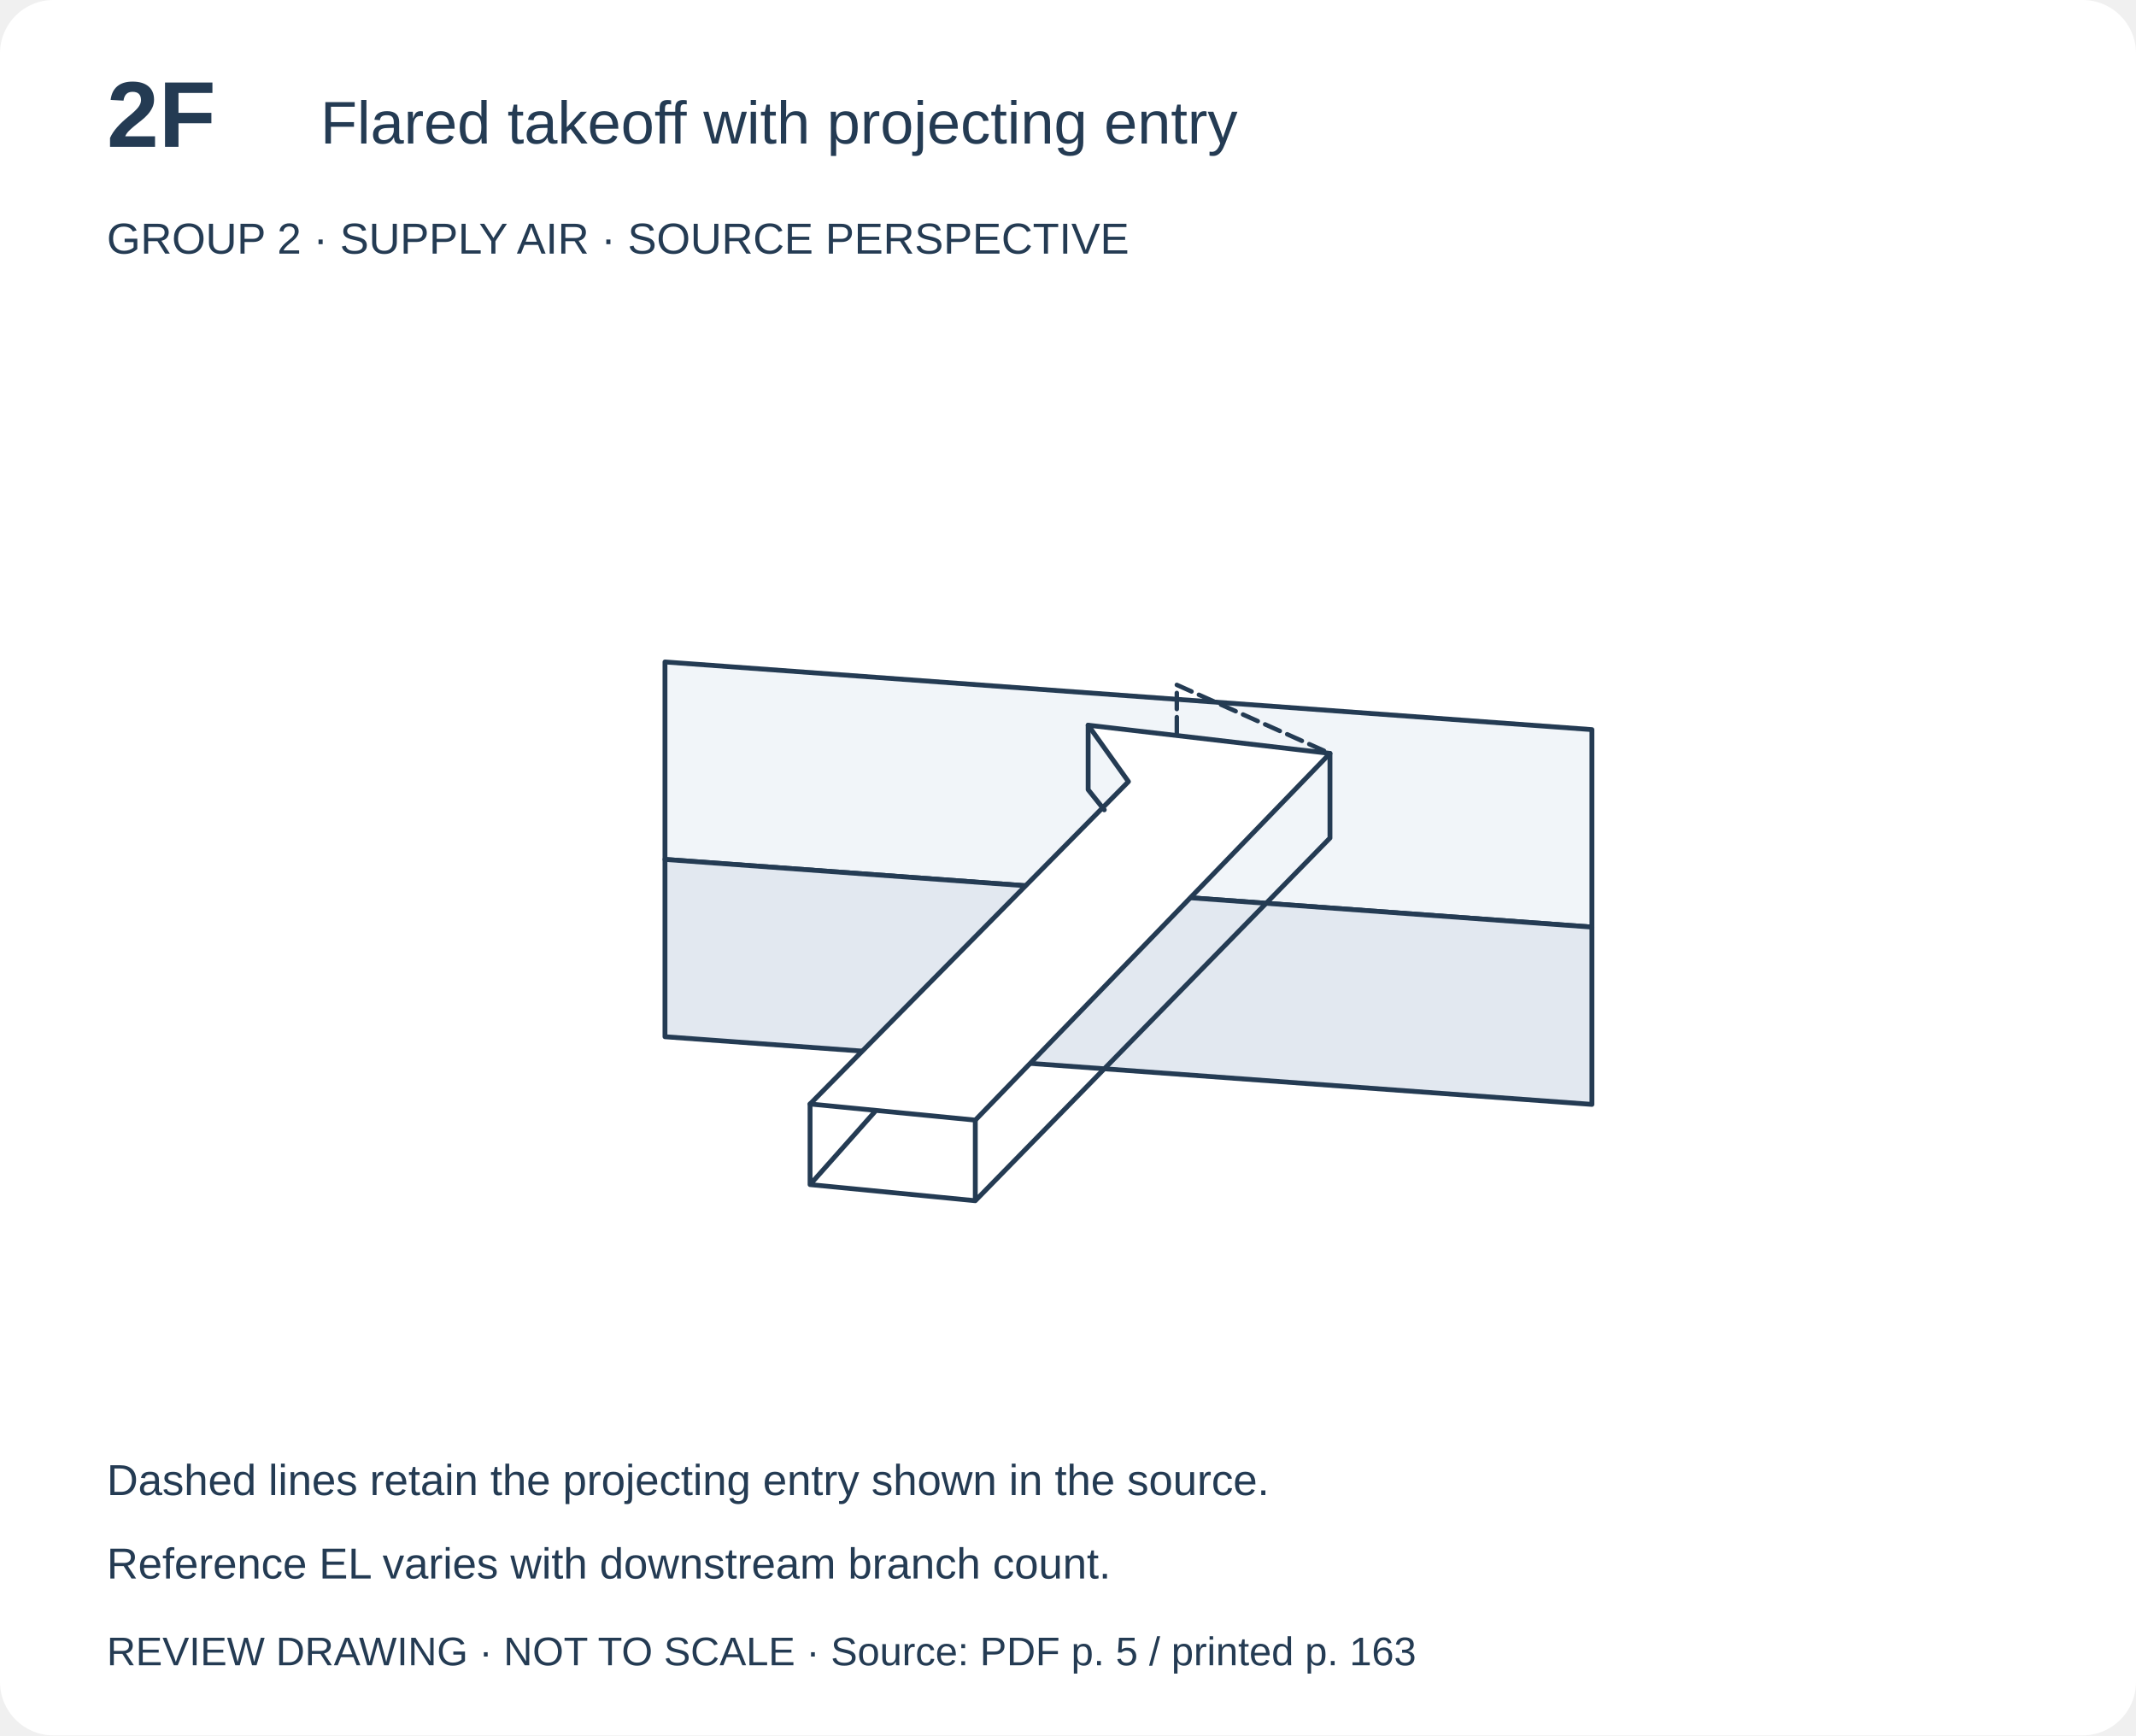
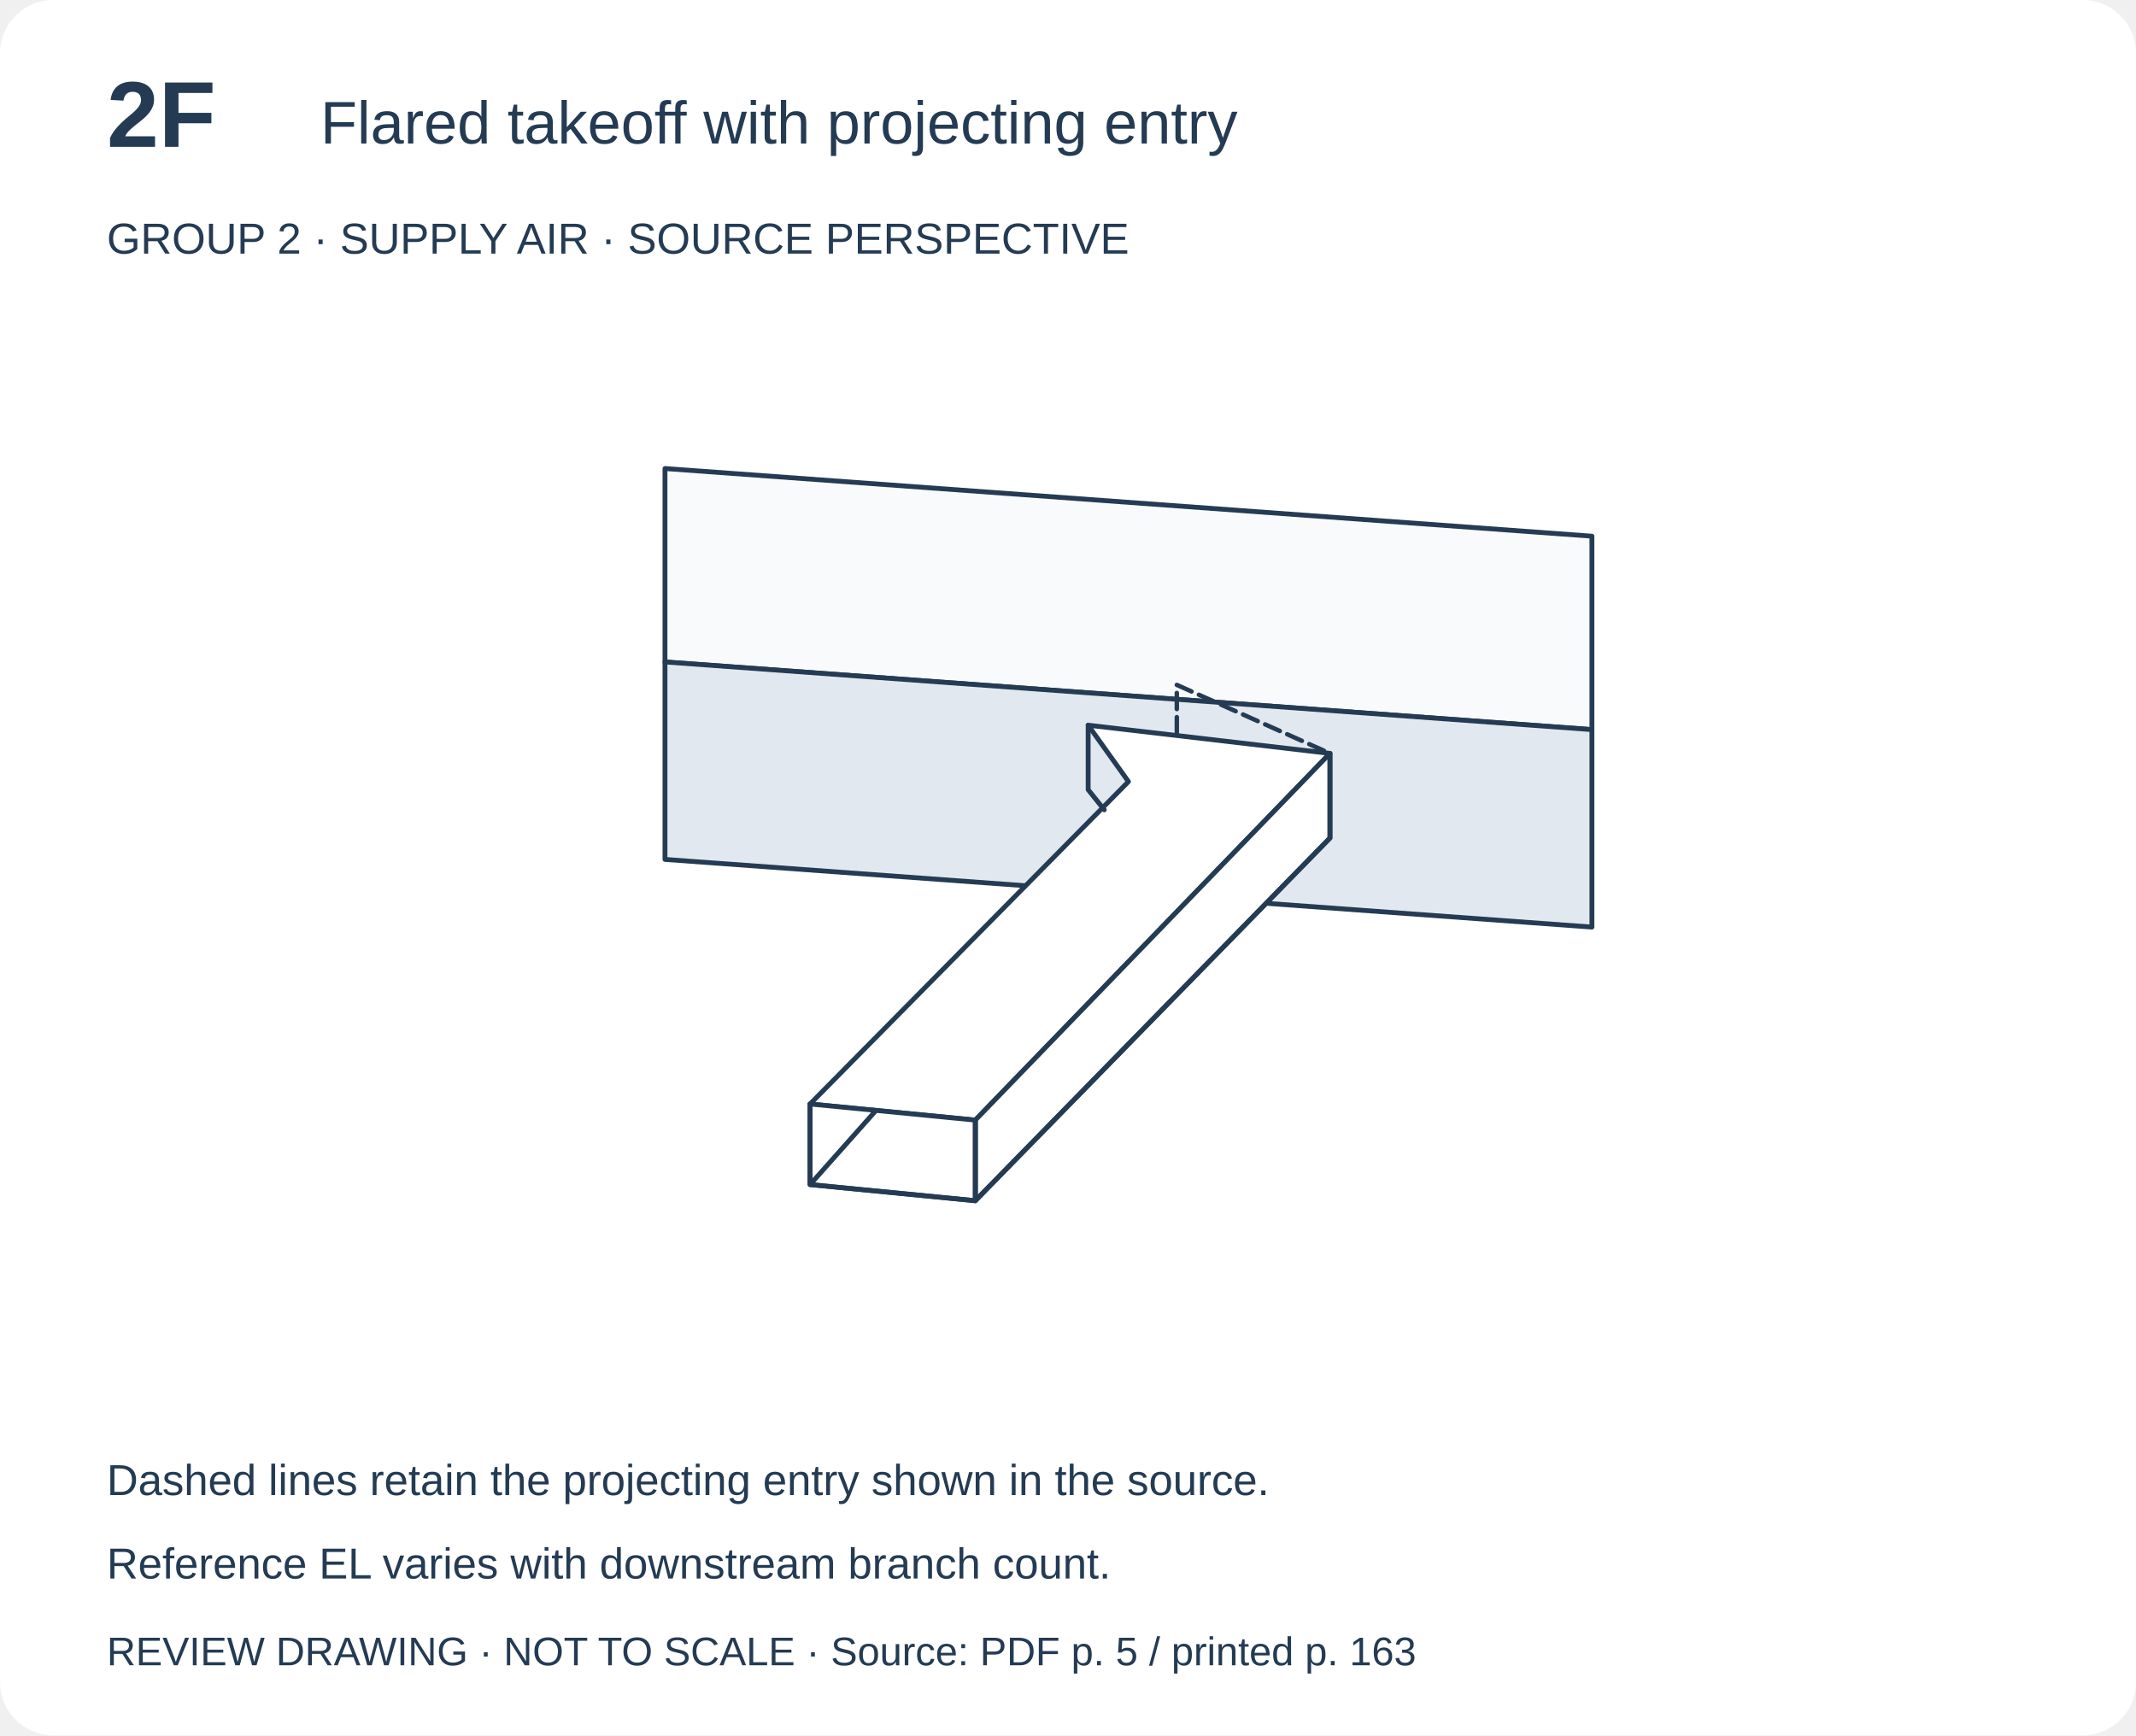
<svg xmlns="http://www.w3.org/2000/svg" width="640" height="520" viewBox="0 0 640 520" role="img" aria-labelledby="title desc">
  <style>text{font-family:Arial,sans-serif;fill:#243b53}path,ellipse{stroke-linecap:round;stroke-linejoin:round}</style>
  <rect width="640" height="520" rx="16" fill="white" />
  <text x="32" y="44" font-size="28" font-weight="700">2F</text>
  <text x="96" y="43" font-size="18">Flared takeoff with projecting entry</text>
  <text x="32" y="76" font-size="13">GROUP 2 · SUPPLY AIR · SOURCE PERSPECTIVE</text>
  <g transform="translate(181.1321 105) scale(1.207547) translate(-455 -255)" fill="none" stroke="#243b53" stroke-width="1.2">
-     <path d="M470 332.31L700 349.10L700 398.10L470 381.31Z" fill="#f1f5f9" />
-     <path d="M470 381.31L700 398.10V442.10L470 425.31Z" fill="#e2e8f0" />
+     <path d="M470 284.31L700 301.10L700 349.10L470 332.31Z" fill="#f8fafc" />
+     <path d="M470 332.31L700 349.10L700 398.10L470 381.31Z" fill="#e2e8f0" />
    <path d="M597 350V338L635 355" stroke-dasharray="4 2" stroke-width="1.1" />
    <path d="M575 348L635 355L547 446L506 442L585 362Z" fill="white" />
+     <path d="M635 355V376L547 466V446Z" fill="white" />
+     <path d="M547 446V466L506 462V442Z" fill="white" />
    <path d="M635 355V376L547 466L506 462V442M547 446V466M506 462L522 444M575 348V364L579 369" />
  </g>
  <text x="32" y="448" font-size="13">Dashed lines retain the projecting entry shown in the source.</text>
  <text x="32" y="473" font-size="13">Reference EL varies with downstream branch count.</text>
  <text x="32" y="499" font-size="12">REVIEW DRAWING · NOT TO SCALE · Source: PDF p. 5 / printed p. 163</text>
</svg>
